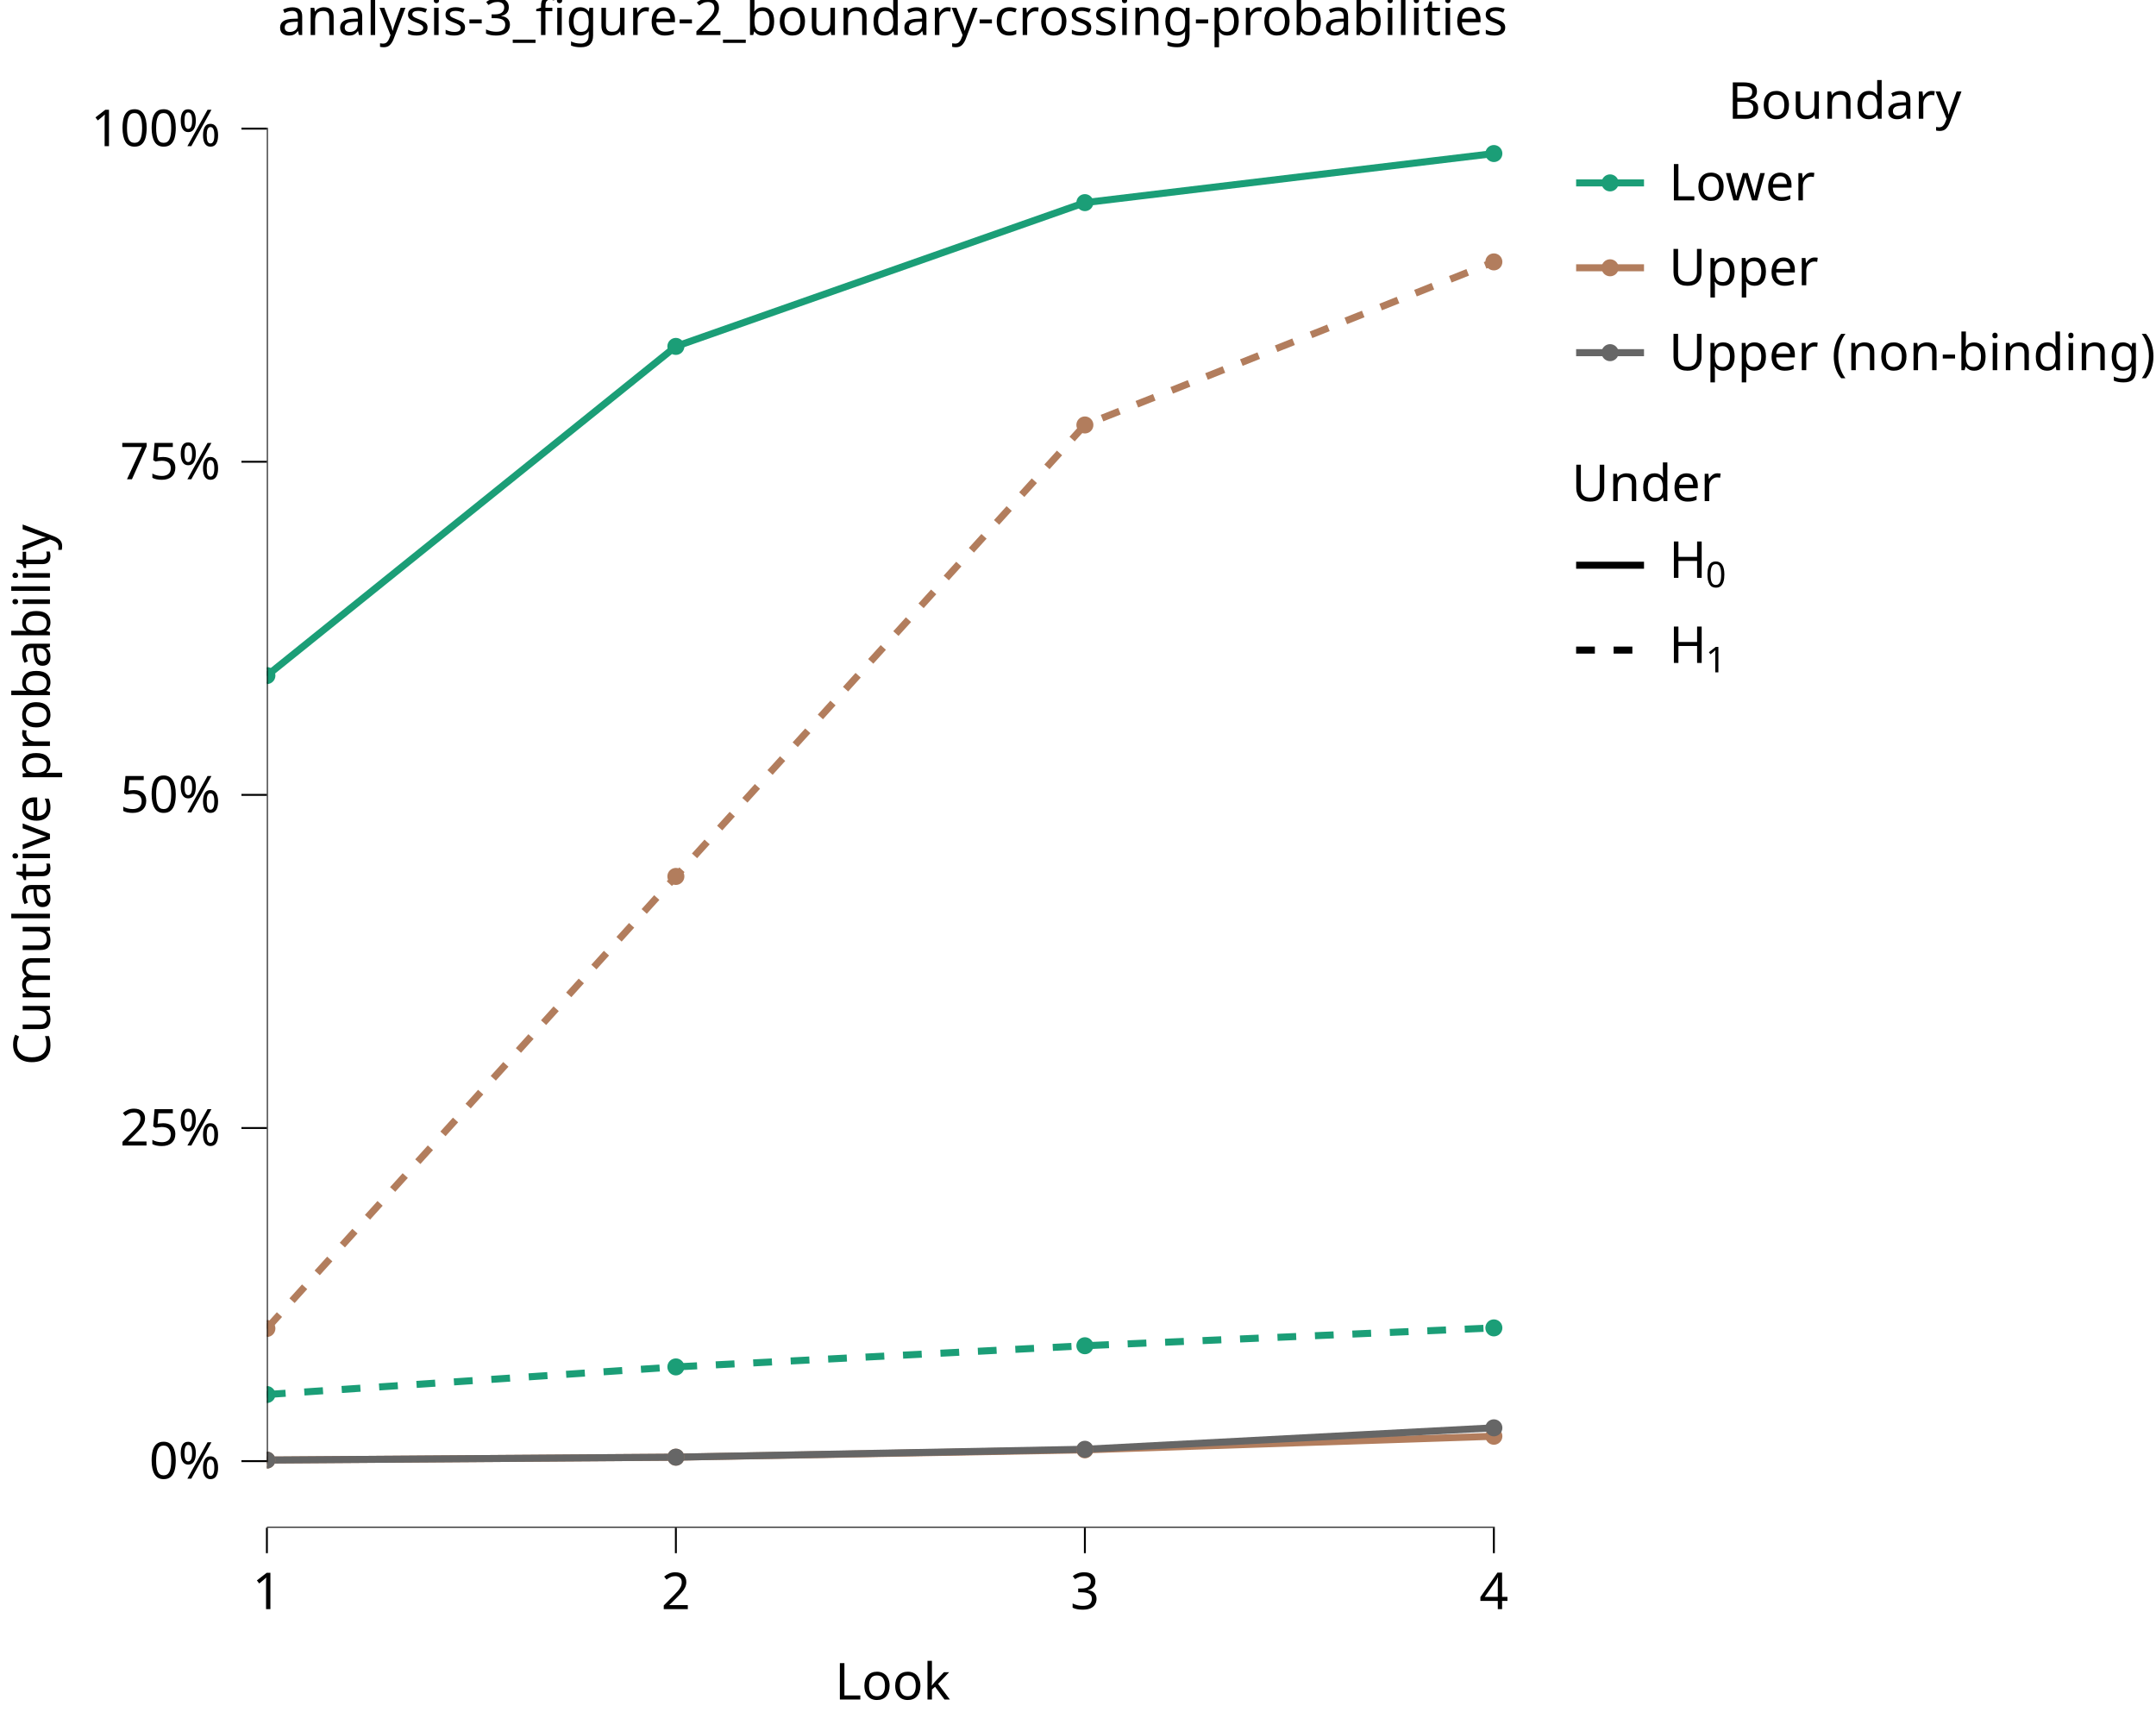
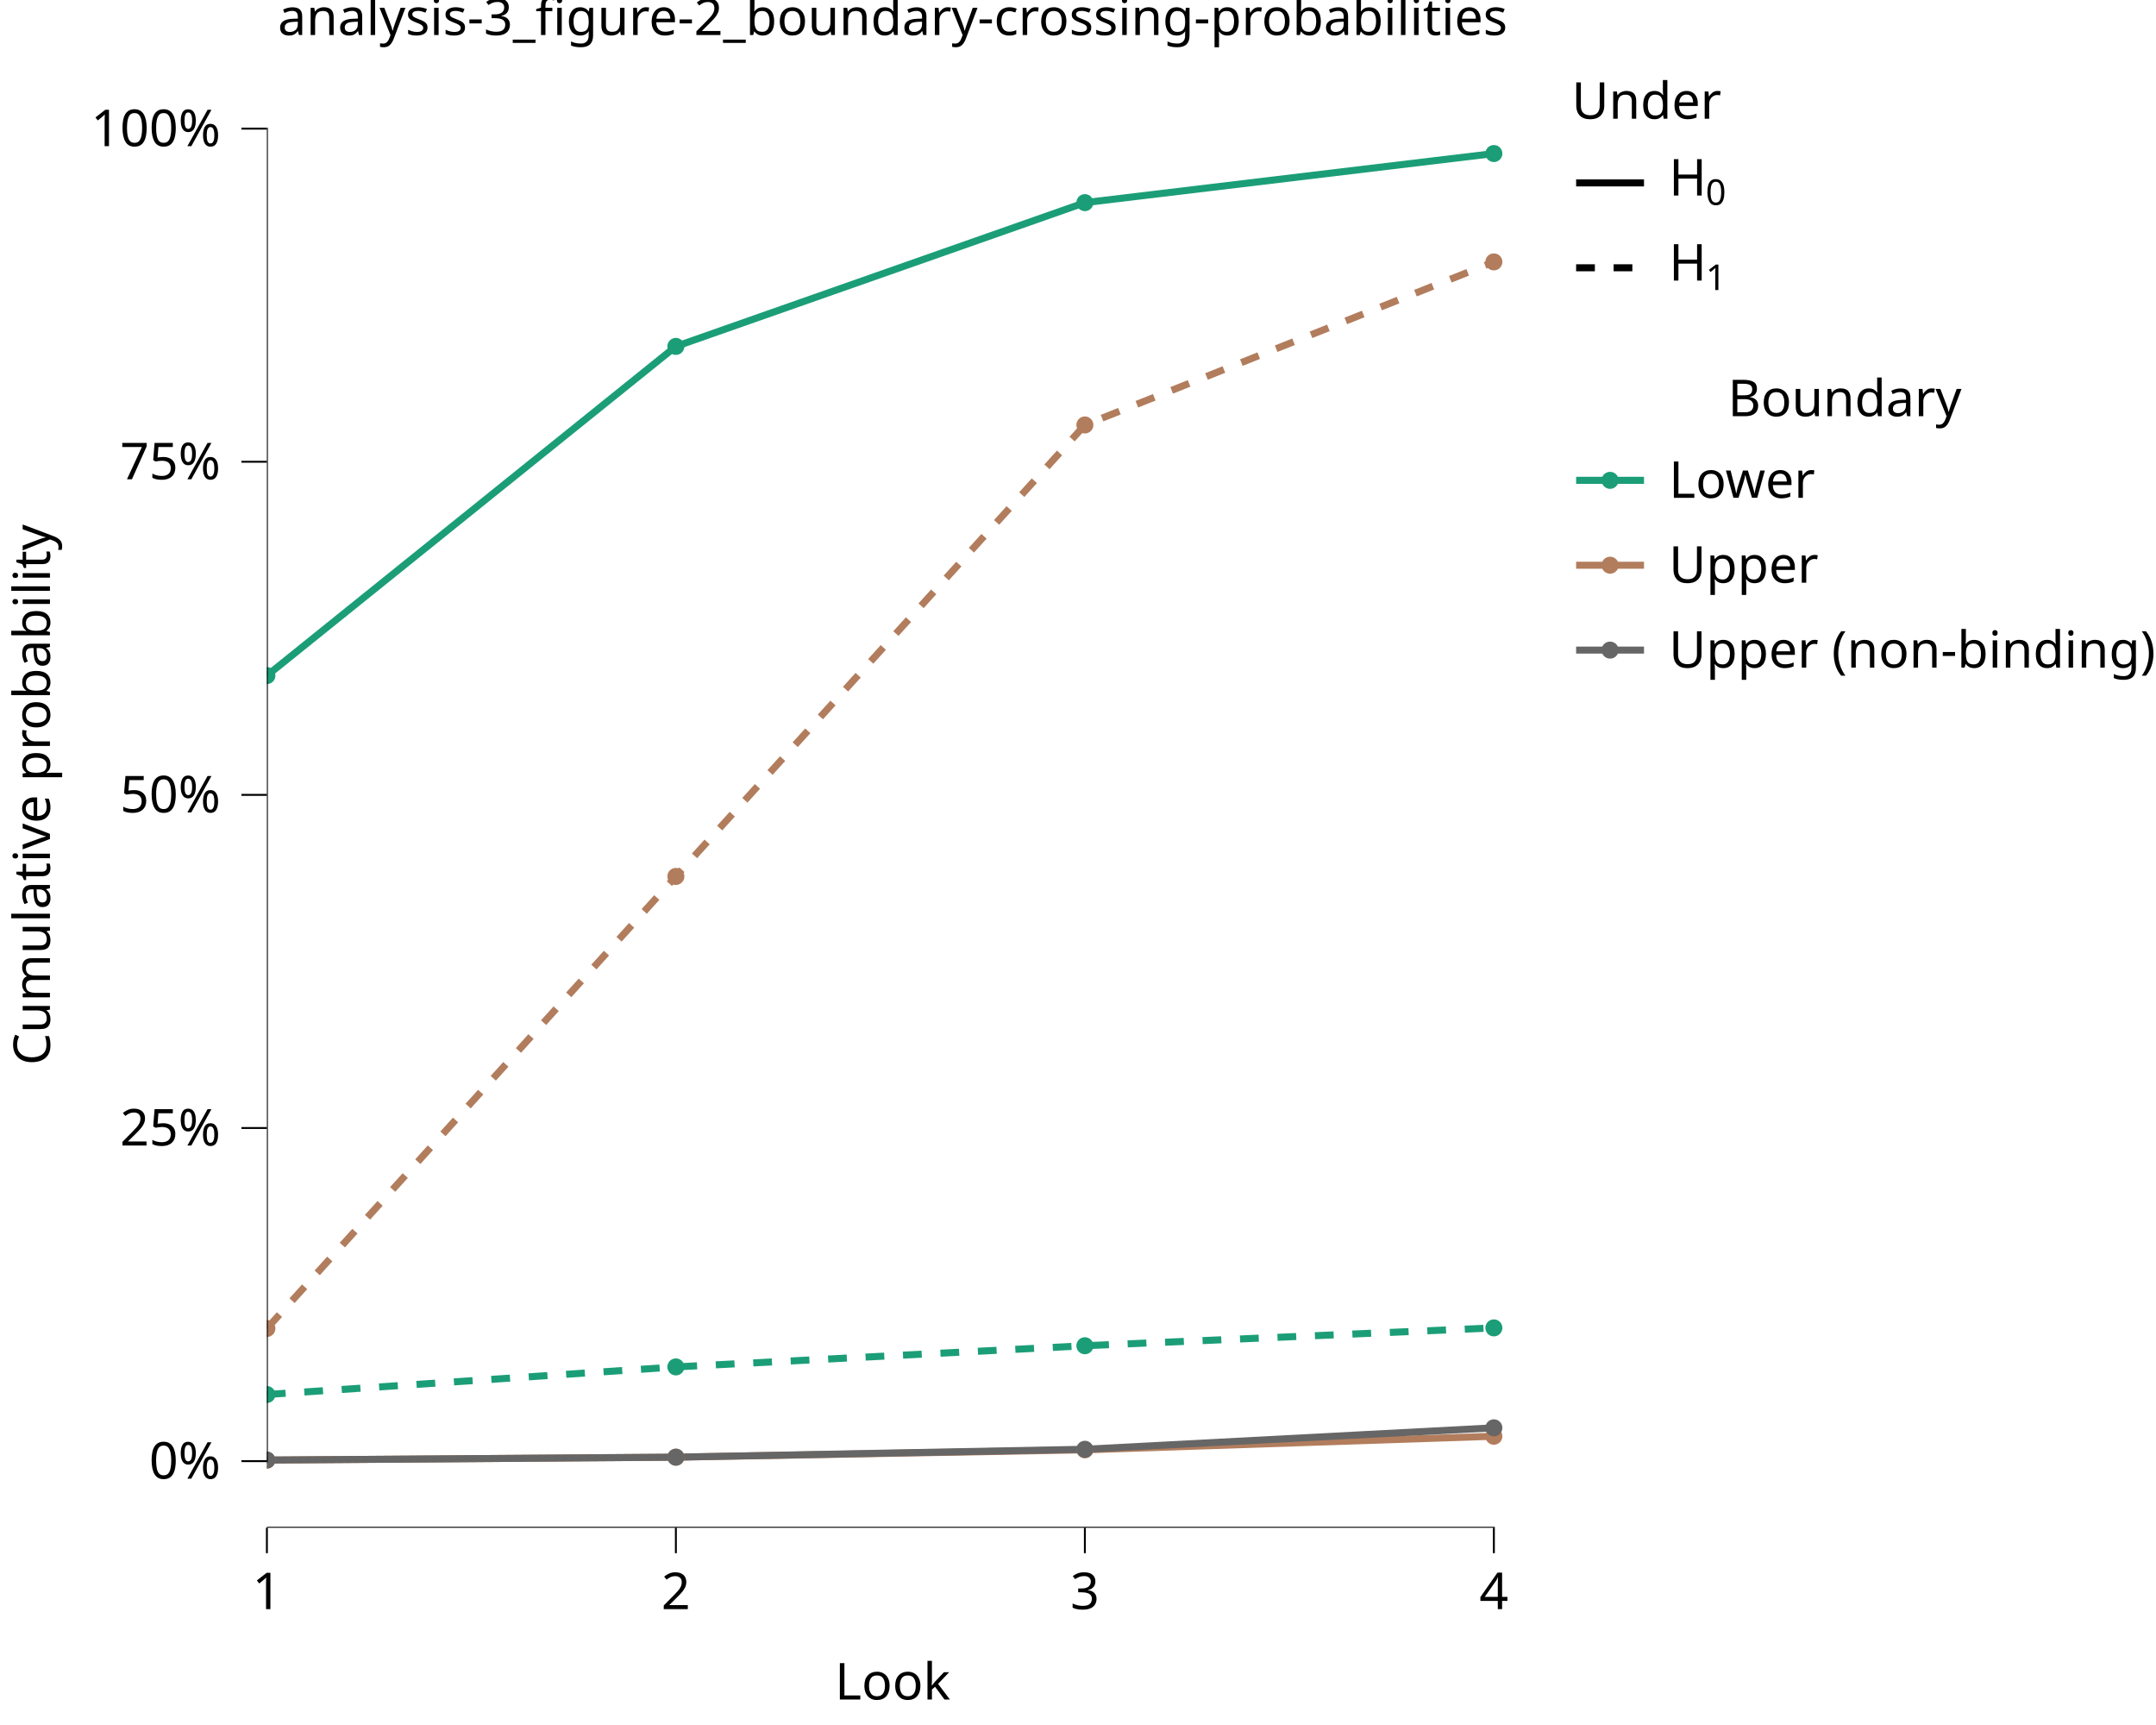
<svg xmlns="http://www.w3.org/2000/svg" class="svglite" data-engine-version="2.0" width="720.00pt" height="576.00pt" viewBox="0 0 720.00 576.00">
  <defs>
    <style type="text/css">
    .svglite line, .svglite polyline, .svglite polygon, .svglite path, .svglite rect, .svglite circle {
      fill: none;
      stroke: #000000;
      stroke-linecap: round;
      stroke-linejoin: round;
      stroke-miterlimit: 10.00;
    }
  </style>
  </defs>
  <rect width="100%" height="100%" style="stroke: none; fill: #FFFFFF;" />
  <defs>
    <clipPath id="cpMC4wMHw3MjAuMDB8MC4wMHw1NzYuMDA=">
      <rect x="0.00" y="0.00" width="720.00" height="576.00" />
    </clipPath>
  </defs>
  <g clip-path="url(#cpMC4wMHw3MjAuMDB8MC4wMHw1NzYuMDA=)">
    <rect x="0.00" y="0.00" width="720.00" height="576.00" style="stroke-width: 10.67; stroke: none;" />
  </g>
  <defs>
    <clipPath id="cpODkuMTN8NTA3LjA3fDIwLjcxfDUxMC4xNA==">
      <rect x="89.13" y="20.71" width="417.94" height="489.43" />
    </clipPath>
  </defs>
  <g clip-path="url(#cpODkuMTN8NTA3LjA3fDIwLjcxfDUxMC4xNA==)">
    <rect x="89.13" y="20.71" width="417.94" height="489.43" style="stroke-width: 10.67; stroke: none;" />
    <polyline points="89.13,225.59 225.71,115.67 362.30,67.66 498.88,51.27 " style="stroke-width: 2.35; stroke: #1B9E77; stroke-linecap: butt;" />
    <polyline points="89.13,465.65 225.71,456.43 362.30,449.36 498.88,443.40 " style="stroke-width: 2.35; stroke: #1B9E77; stroke-dasharray: 6.26,6.26; stroke-linecap: butt;" />
    <polyline points="89.13,487.54 225.71,486.57 362.30,484.12 498.88,479.58 " style="stroke-width: 2.35; stroke: #B27D5D; stroke-linecap: butt;" />
    <polyline points="89.13,443.60 225.71,292.65 362.30,141.90 498.88,87.45 " style="stroke-width: 2.35; stroke: #B27D5D; stroke-dasharray: 6.26,6.26; stroke-linecap: butt;" />
    <polyline points="89.13,487.54 225.71,486.57 362.30,483.93 498.88,476.77 " style="stroke-width: 2.35; stroke: #666666; stroke-linecap: butt;" />
    <circle cx="89.13" cy="225.59" r="2.49" style="stroke-width: 0.71; stroke: #1B9E77; fill: #1B9E77;" />
    <circle cx="225.71" cy="115.67" r="2.49" style="stroke-width: 0.71; stroke: #1B9E77; fill: #1B9E77;" />
    <circle cx="362.30" cy="67.66" r="2.49" style="stroke-width: 0.71; stroke: #1B9E77; fill: #1B9E77;" />
    <circle cx="498.88" cy="51.27" r="2.49" style="stroke-width: 0.71; stroke: #1B9E77; fill: #1B9E77;" />
    <circle cx="89.13" cy="465.65" r="2.49" style="stroke-width: 0.71; stroke: #1B9E77; fill: #1B9E77;" />
    <circle cx="225.71" cy="456.43" r="2.49" style="stroke-width: 0.71; stroke: #1B9E77; fill: #1B9E77;" />
    <circle cx="362.30" cy="449.36" r="2.49" style="stroke-width: 0.71; stroke: #1B9E77; fill: #1B9E77;" />
    <circle cx="498.88" cy="443.40" r="2.49" style="stroke-width: 0.71; stroke: #1B9E77; fill: #1B9E77;" />
    <circle cx="89.13" cy="487.54" r="2.49" style="stroke-width: 0.71; stroke: #B27D5D; fill: #B27D5D;" />
    <circle cx="225.71" cy="486.57" r="2.49" style="stroke-width: 0.71; stroke: #B27D5D; fill: #B27D5D;" />
    <circle cx="362.30" cy="484.12" r="2.49" style="stroke-width: 0.71; stroke: #B27D5D; fill: #B27D5D;" />
    <circle cx="498.88" cy="479.58" r="2.49" style="stroke-width: 0.71; stroke: #B27D5D; fill: #B27D5D;" />
    <circle cx="89.13" cy="443.60" r="2.49" style="stroke-width: 0.71; stroke: #B27D5D; fill: #B27D5D;" />
    <circle cx="225.71" cy="292.65" r="2.49" style="stroke-width: 0.71; stroke: #B27D5D; fill: #B27D5D;" />
    <circle cx="362.30" cy="141.90" r="2.49" style="stroke-width: 0.71; stroke: #B27D5D; fill: #B27D5D;" />
    <circle cx="498.88" cy="87.45" r="2.49" style="stroke-width: 0.71; stroke: #B27D5D; fill: #B27D5D;" />
    <circle cx="89.13" cy="487.54" r="2.49" style="stroke-width: 0.71; stroke: #666666; fill: #666666;" />
    <circle cx="225.71" cy="486.57" r="2.49" style="stroke-width: 0.71; stroke: #666666; fill: #666666;" />
    <circle cx="362.30" cy="483.93" r="2.49" style="stroke-width: 0.71; stroke: #666666; fill: #666666;" />
    <circle cx="498.88" cy="476.77" r="2.49" style="stroke-width: 0.71; stroke: #666666; fill: #666666;" />
    <line x1="88.81" y1="510.14" x2="499.20" y2="510.14" style="stroke-width: 0.64; stroke-linecap: butt;" />
    <line x1="89.13" y1="488.21" x2="89.13" y2="42.64" style="stroke-width: 0.64; stroke-linecap: butt;" />
    <rect x="89.13" y="20.71" width="417.94" height="489.43" style="stroke-width: 0.00; stroke: none;" />
  </g>
  <g clip-path="url(#cpMC4wMHw3MjAuMDB8MC4wMHw1NzYuMDA=)">
    <polyline points="89.13,510.14 89.13,20.71 " style="stroke-width: 0.00; stroke: none; stroke-linecap: butt;" />
    <text x="73.66" y="493.74" text-anchor="end" style="font-size: 17.00px; font-family: sans;" textLength="24.57px" lengthAdjust="spacingAndGlyphs">0%</text>
    <text x="73.66" y="382.51" text-anchor="end" style="font-size: 17.00px; font-family: sans;" textLength="34.03px" lengthAdjust="spacingAndGlyphs">25%</text>
    <text x="73.66" y="271.27" text-anchor="end" style="font-size: 17.00px; font-family: sans;" textLength="34.03px" lengthAdjust="spacingAndGlyphs">50%</text>
    <text x="73.66" y="160.04" text-anchor="end" style="font-size: 17.00px; font-family: sans;" textLength="34.03px" lengthAdjust="spacingAndGlyphs">75%</text>
    <text x="73.66" y="48.80" text-anchor="end" style="font-size: 17.00px; font-family: sans;" textLength="43.48px" lengthAdjust="spacingAndGlyphs">100%</text>
    <polyline points="80.63,487.89 89.13,487.89 " style="stroke-width: 0.64; stroke-linecap: butt;" />
    <polyline points="80.63,376.66 89.13,376.66 " style="stroke-width: 0.64; stroke-linecap: butt;" />
    <polyline points="80.63,265.42 89.13,265.42 " style="stroke-width: 0.64; stroke-linecap: butt;" />
    <polyline points="80.63,154.19 89.13,154.19 " style="stroke-width: 0.64; stroke-linecap: butt;" />
    <polyline points="80.63,42.95 89.13,42.95 " style="stroke-width: 0.64; stroke-linecap: butt;" />
    <polyline points="89.13,510.14 507.07,510.14 " style="stroke-width: 0.00; stroke: none; stroke-linecap: butt;" />
    <polyline points="89.13,518.64 89.13,510.14 " style="stroke-width: 0.64; stroke-linecap: butt;" />
    <polyline points="225.71,518.64 225.71,510.14 " style="stroke-width: 0.64; stroke-linecap: butt;" />
    <polyline points="362.30,518.64 362.30,510.14 " style="stroke-width: 0.64; stroke-linecap: butt;" />
    <polyline points="498.88,518.64 498.88,510.14 " style="stroke-width: 0.64; stroke-linecap: butt;" />
    <text x="89.13" y="537.32" text-anchor="middle" style="font-size: 17.00px; font-family: sans;" textLength="9.46px" lengthAdjust="spacingAndGlyphs">1</text>
    <text x="225.71" y="537.32" text-anchor="middle" style="font-size: 17.00px; font-family: sans;" textLength="9.46px" lengthAdjust="spacingAndGlyphs">2</text>
    <text x="362.30" y="537.32" text-anchor="middle" style="font-size: 17.00px; font-family: sans;" textLength="9.46px" lengthAdjust="spacingAndGlyphs">3</text>
    <text x="498.88" y="537.32" text-anchor="middle" style="font-size: 17.00px; font-family: sans;" textLength="9.46px" lengthAdjust="spacingAndGlyphs">4</text>
    <text x="298.10" y="567.49" text-anchor="middle" style="font-size: 17.00px; font-family: sans;" textLength="36.87px" lengthAdjust="spacingAndGlyphs">Look</text>
    <text transform="translate(16.68,265.42) rotate(-90)" text-anchor="middle" style="font-size: 17.00px; font-family: sans;" textLength="167.26px" lengthAdjust="spacingAndGlyphs">Cumulative probability</text>
    <rect x="518.03" y="20.71" width="201.97" height="216.03" style="stroke-width: 0.75; stroke: none;" />
-     <rect x="518.03" y="20.71" width="201.97" height="116.71" style="stroke-width: 10.67; stroke: none;" />
-     <text x="616.03" y="39.65" text-anchor="middle" style="font-size: 17.00px; font-family: sans;" textLength="72.79px" lengthAdjust="spacingAndGlyphs">Boundary</text>
+     <rect x="518.03" y="20.71" width="69.66" height="88.36" style="stroke-width: 10.67; stroke: none;" />
+     <text x="549.87" y="39.65" text-anchor="middle" style="font-size: 17.00px; font-family: sans;" textLength="46.31px" lengthAdjust="spacingAndGlyphs">Under</text>
    <rect x="523.51" y="46.90" width="28.35" height="28.35" style="stroke-width: 10.67; stroke: none;" />
-     <line x1="526.35" y1="61.07" x2="549.02" y2="61.07" style="stroke-width: 2.35; stroke: #1B9E77; stroke-linecap: butt;" />
-     <circle cx="537.69" cy="61.07" r="2.49" style="stroke-width: 0.71; stroke: #1B9E77; fill: #1B9E77;" />
+     <line x1="526.35" y1="61.07" x2="549.02" y2="61.07" style="stroke-width: 2.35; stroke-linecap: butt;" />
    <rect x="523.51" y="75.24" width="28.35" height="28.35" style="stroke-width: 10.67; stroke: none;" />
-     <line x1="526.35" y1="89.42" x2="549.02" y2="89.42" style="stroke-width: 2.35; stroke: #B27D5D; stroke-linecap: butt;" />
-     <circle cx="537.69" cy="89.42" r="2.49" style="stroke-width: 0.71; stroke: #B27D5D; fill: #B27D5D;" />
-     <rect x="523.51" y="103.59" width="28.35" height="28.35" style="stroke-width: 10.67; stroke: none;" />
-     <line x1="526.35" y1="117.76" x2="549.02" y2="117.76" style="stroke-width: 2.35; stroke: #666666; stroke-linecap: butt;" />
-     <circle cx="537.69" cy="117.76" r="2.49" style="stroke-width: 0.71; stroke: #666666; fill: #666666;" />
-     <text x="557.34" y="66.92" style="font-size: 17.00px; font-family: sans;" textLength="46.31px" lengthAdjust="spacingAndGlyphs">Lower</text>
-     <text x="557.34" y="95.26" style="font-size: 17.00px; font-family: sans;" textLength="46.31px" lengthAdjust="spacingAndGlyphs">Upper</text>
-     <text x="557.34" y="123.61" style="font-size: 17.00px; font-family: sans;" textLength="151.20px" lengthAdjust="spacingAndGlyphs">Upper (non-binding)</text>
-     <rect x="518.03" y="148.37" width="69.66" height="88.36" style="stroke-width: 10.67; stroke: none;" />
-     <text x="549.87" y="167.32" text-anchor="middle" style="font-size: 17.00px; font-family: sans;" textLength="46.31px" lengthAdjust="spacingAndGlyphs">Under</text>
+     <line x1="526.35" y1="89.42" x2="549.02" y2="89.42" style="stroke-width: 2.35; stroke-dasharray: 6.26,6.26; stroke-linecap: butt;" />
+     <text x="557.34" y="65.29" style="font-size: 17.00px; font-family: sans;" textLength="12.28px" lengthAdjust="spacingAndGlyphs">H</text>
+     <text x="569.62" y="68.43" style="font-size: 11.90px; font-family: sans;" textLength="6.62px" lengthAdjust="spacingAndGlyphs">0</text>
+     <text x="557.34" y="93.69" style="font-size: 17.00px; font-family: sans;" textLength="12.28px" lengthAdjust="spacingAndGlyphs">H</text>
+     <text x="569.62" y="96.84" style="font-size: 11.90px; font-family: sans;" textLength="6.62px" lengthAdjust="spacingAndGlyphs">1</text>
+     <rect x="518.03" y="120.03" width="201.97" height="116.71" style="stroke-width: 10.67; stroke: none;" />
+     <text x="616.03" y="138.97" text-anchor="middle" style="font-size: 17.00px; font-family: sans;" textLength="72.79px" lengthAdjust="spacingAndGlyphs">Boundary</text>
+     <rect x="523.51" y="146.21" width="28.35" height="28.35" style="stroke-width: 10.67; stroke: none;" />
+     <line x1="526.35" y1="160.39" x2="549.02" y2="160.39" style="stroke-width: 2.35; stroke: #1B9E77; stroke-linecap: butt;" />
+     <circle cx="537.69" cy="160.39" r="2.49" style="stroke-width: 0.71; stroke: #1B9E77; fill: #1B9E77;" />
    <rect x="523.51" y="174.56" width="28.35" height="28.35" style="stroke-width: 10.67; stroke: none;" />
-     <line x1="526.35" y1="188.73" x2="549.02" y2="188.73" style="stroke-width: 2.35; stroke-linecap: butt;" />
+     <line x1="526.35" y1="188.73" x2="549.02" y2="188.73" style="stroke-width: 2.35; stroke: #B27D5D; stroke-linecap: butt;" />
+     <circle cx="537.69" cy="188.73" r="2.49" style="stroke-width: 0.71; stroke: #B27D5D; fill: #B27D5D;" />
    <rect x="523.51" y="202.91" width="28.35" height="28.35" style="stroke-width: 10.67; stroke: none;" />
-     <line x1="526.35" y1="217.08" x2="549.02" y2="217.08" style="stroke-width: 2.35; stroke-dasharray: 6.26,6.26; stroke-linecap: butt;" />
-     <text x="557.34" y="192.95" style="font-size: 17.00px; font-family: sans;" textLength="12.28px" lengthAdjust="spacingAndGlyphs">H</text>
-     <text x="569.62" y="196.10" style="font-size: 11.90px; font-family: sans;" textLength="6.62px" lengthAdjust="spacingAndGlyphs">0</text>
-     <text x="557.34" y="221.36" style="font-size: 17.00px; font-family: sans;" textLength="12.28px" lengthAdjust="spacingAndGlyphs">H</text>
-     <text x="569.62" y="224.50" style="font-size: 11.90px; font-family: sans;" textLength="6.62px" lengthAdjust="spacingAndGlyphs">1</text>
+     <line x1="526.35" y1="217.08" x2="549.02" y2="217.08" style="stroke-width: 2.35; stroke: #666666; stroke-linecap: butt;" />
+     <circle cx="537.69" cy="217.08" r="2.49" style="stroke-width: 0.71; stroke: #666666; fill: #666666;" />
+     <text x="557.34" y="166.24" style="font-size: 17.00px; font-family: sans;" textLength="46.31px" lengthAdjust="spacingAndGlyphs">Lower</text>
+     <text x="557.34" y="194.58" style="font-size: 17.00px; font-family: sans;" textLength="46.31px" lengthAdjust="spacingAndGlyphs">Upper</text>
+     <text x="557.34" y="222.93" style="font-size: 17.00px; font-family: sans;" textLength="151.20px" lengthAdjust="spacingAndGlyphs">Upper (non-binding)</text>
    <text x="298.10" y="11.70" text-anchor="middle" style="font-size: 17.00px; font-family: sans;" textLength="389.36px" lengthAdjust="spacingAndGlyphs">analysis-3_figure-2_boundary-crossing-probabilities</text>
  </g>
</svg>
